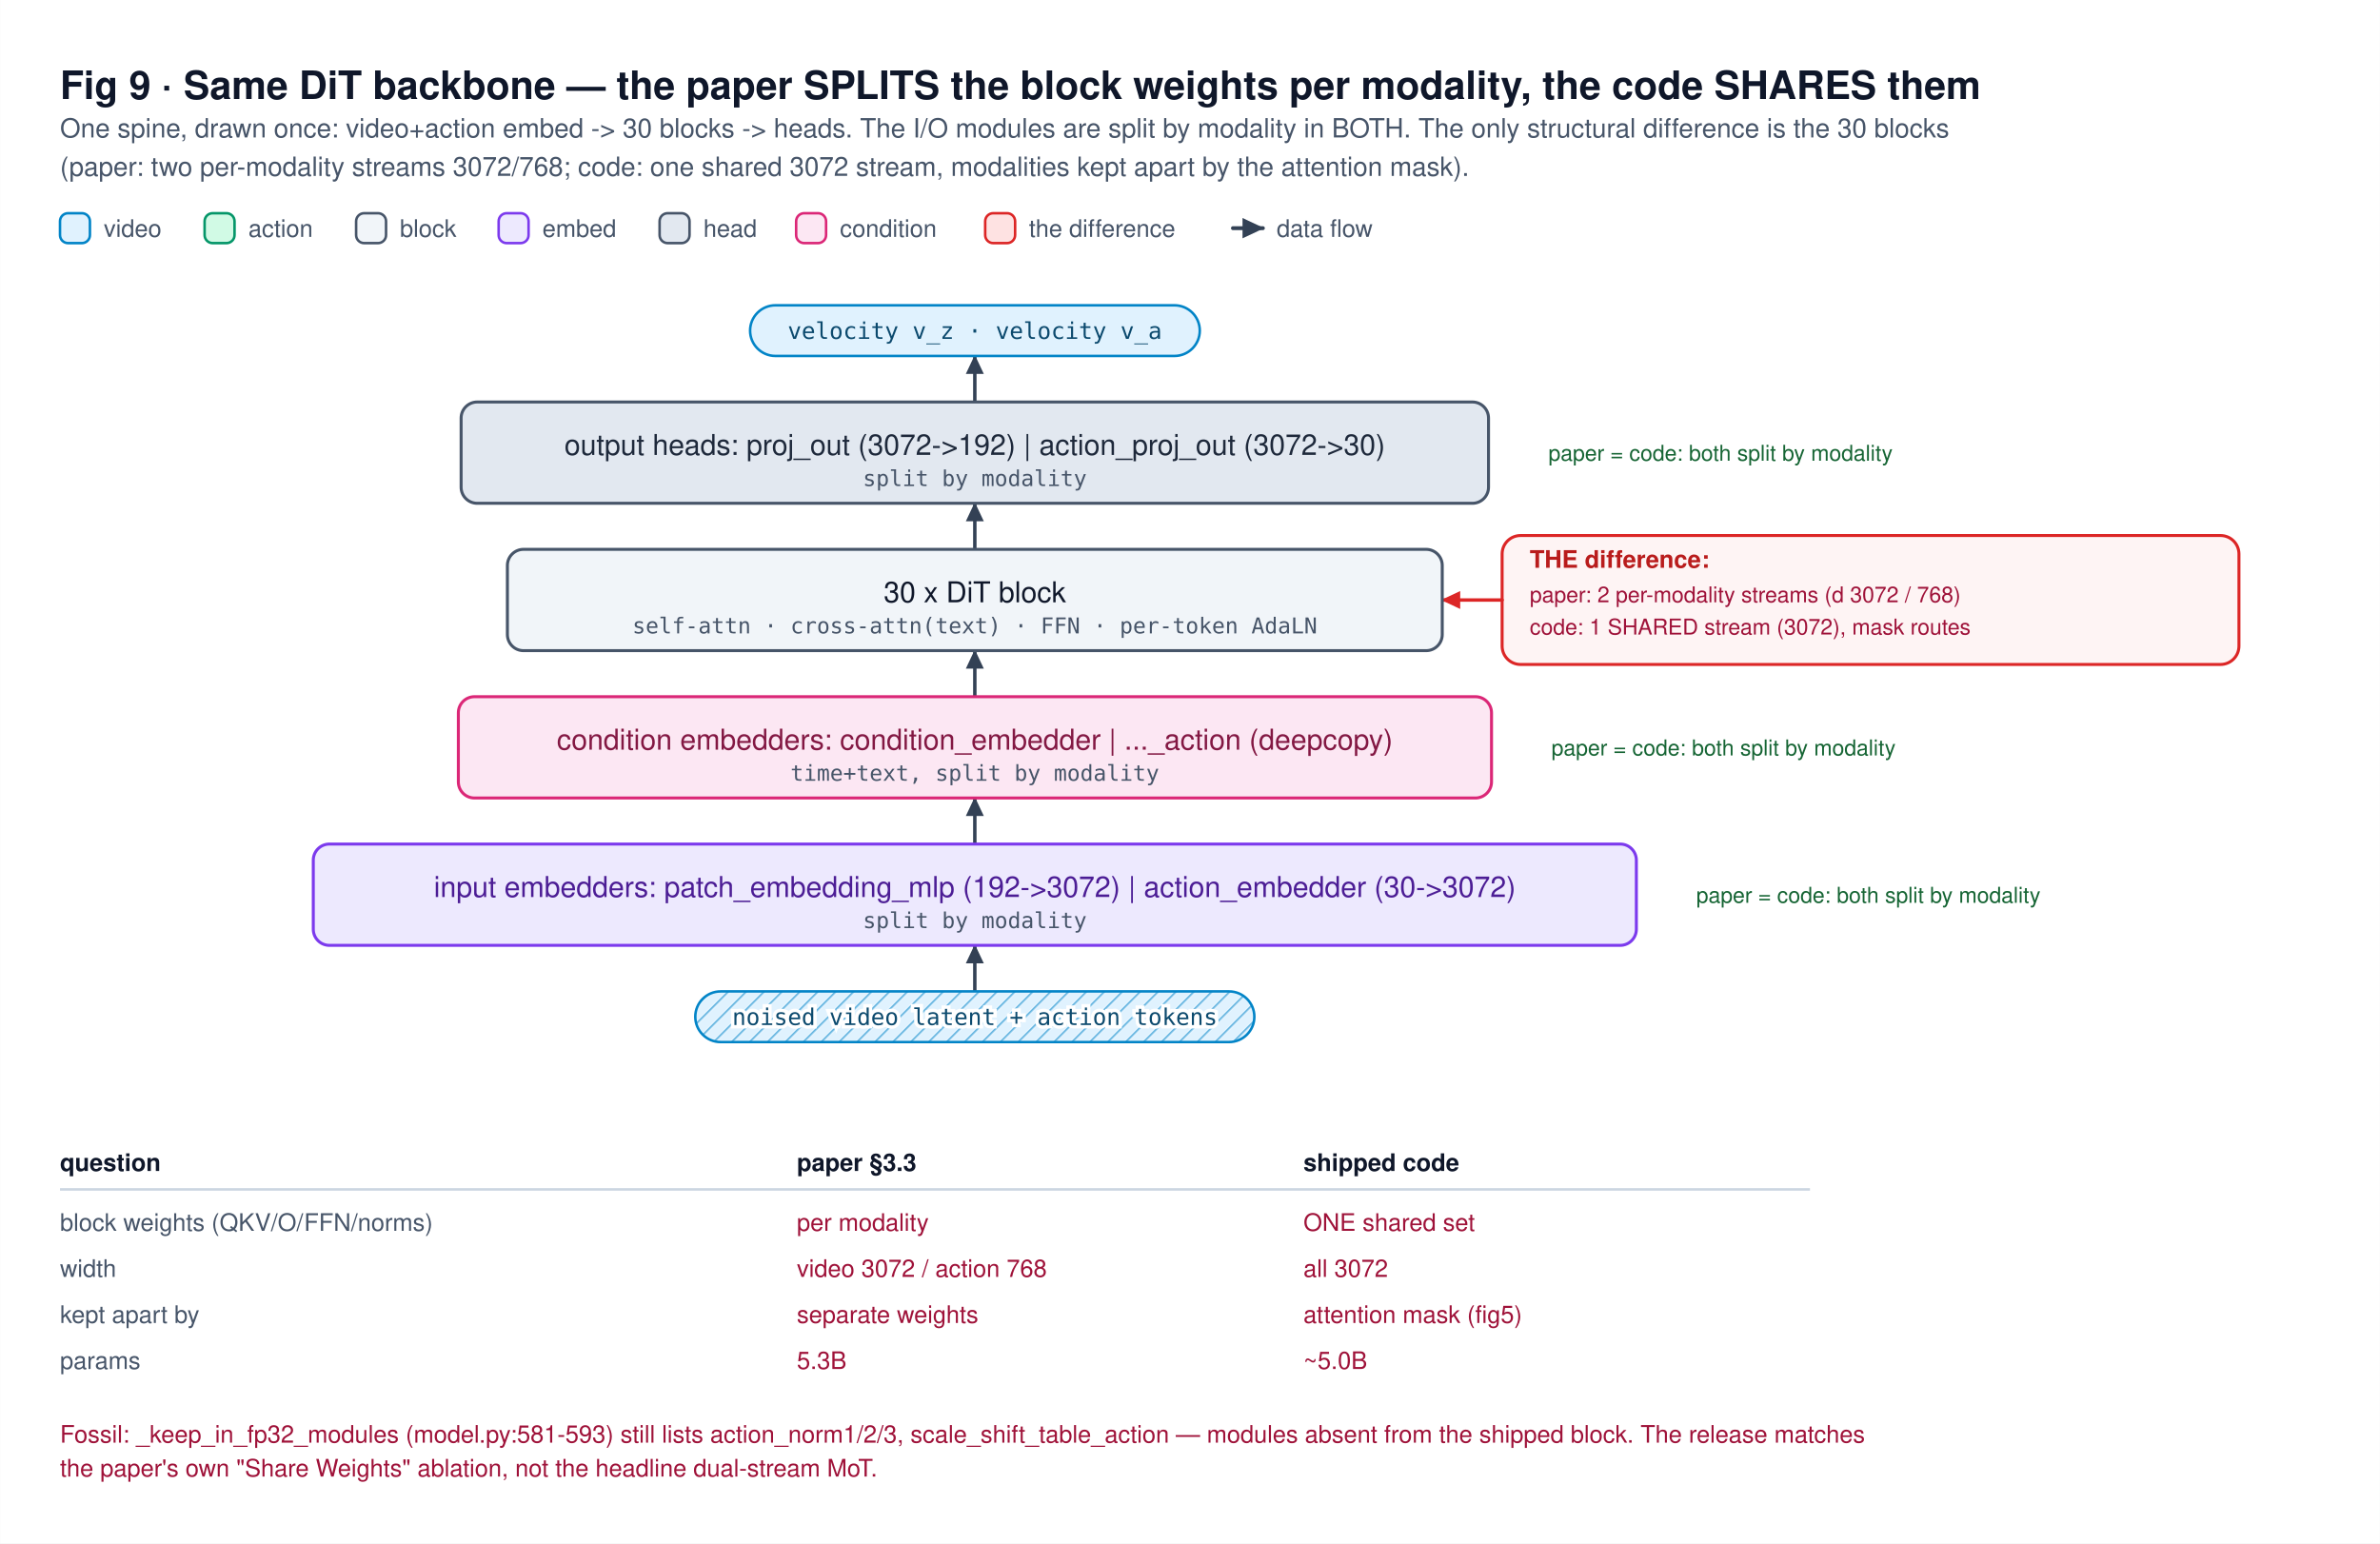
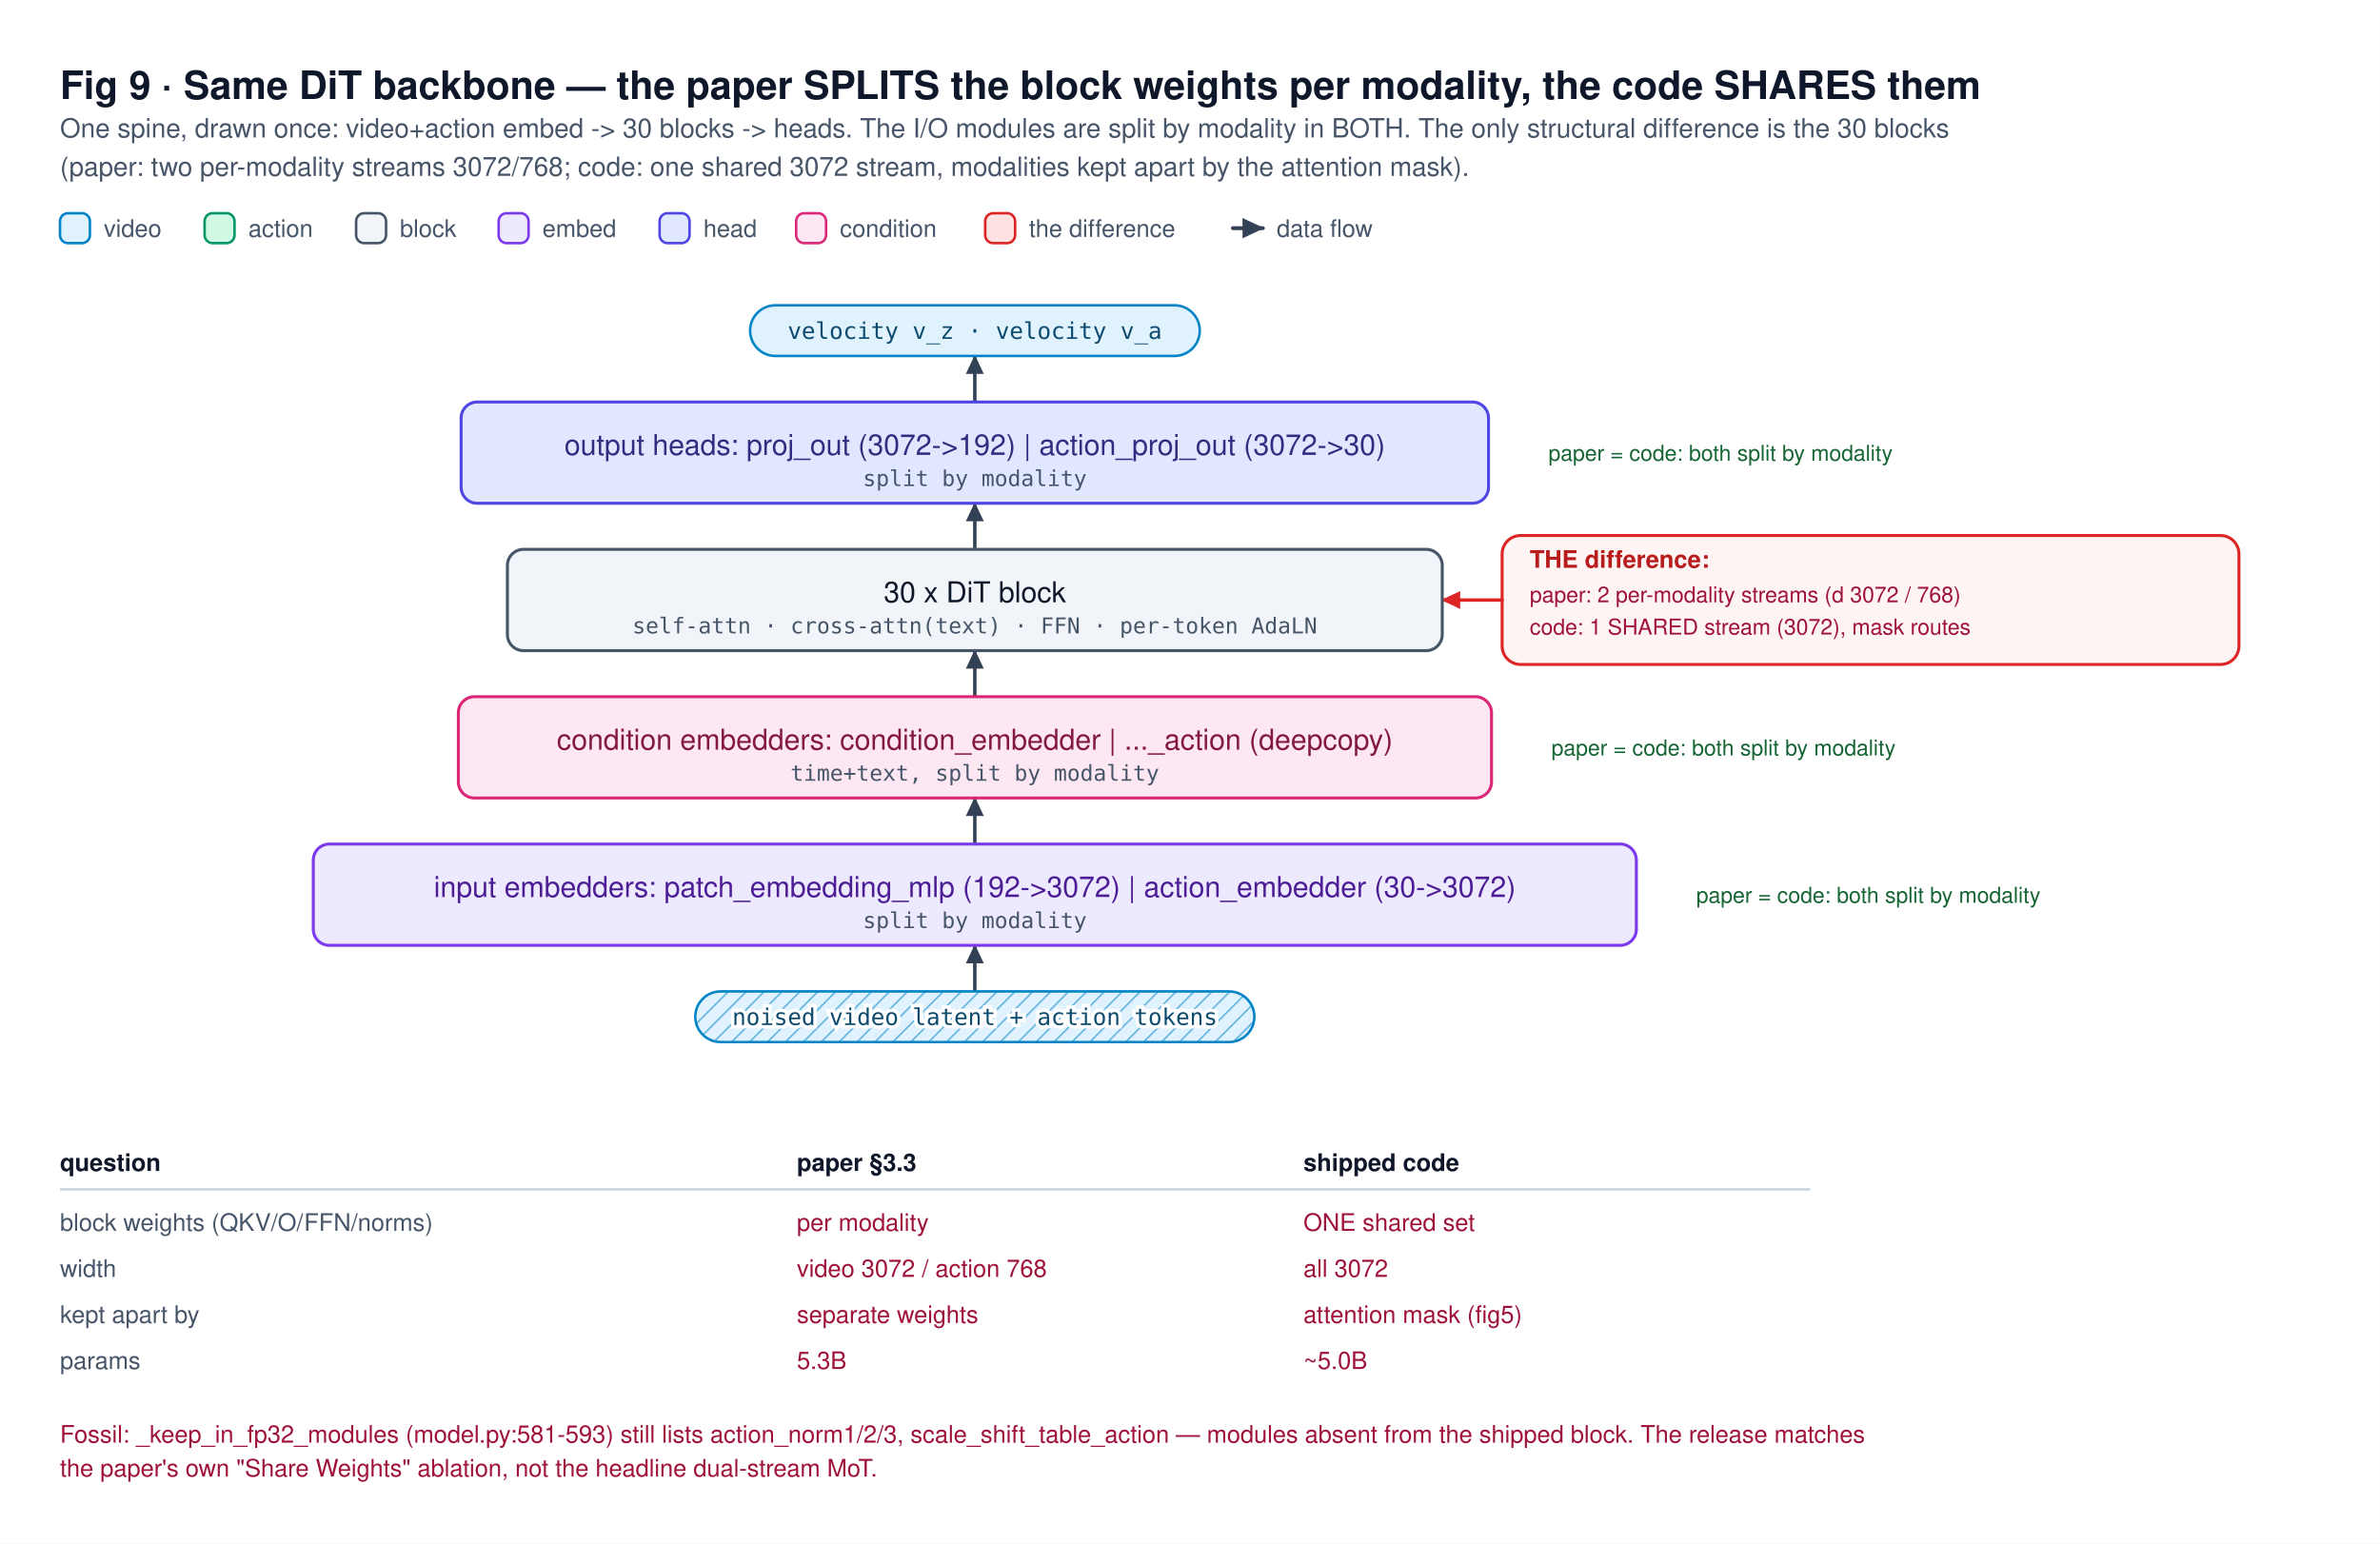
<svg xmlns="http://www.w3.org/2000/svg" viewBox="34.0 -2.6 1033.5 670.4" width="1033" height="670">
  <defs>
    <pattern id="hatch-E0F2FE-0284C7" width="5.5" height="5.5" patternUnits="userSpaceOnUse" patternTransform="rotate(45)">
      <rect width="5.5" height="5.5" fill="#E0F2FE" />
      <line x1="0" y1="0" x2="0" y2="5.5" stroke="#0284C7" stroke-width="1.4" stroke-opacity="0.55" />
    </pattern>
    <marker id="arr-334155" viewBox="0 0 10 10" refX="8.5" refY="5" markerWidth="6.5" markerHeight="6.5" orient="auto-start-reverse">
      <path d="M0.5,1 L9,5 L0.5,9 Z" fill="#334155" />
    </marker>
    <marker id="arr-DC2626" viewBox="0 0 10 10" refX="8.5" refY="5" markerWidth="6.5" markerHeight="6.5" orient="auto-start-reverse">
      <path d="M0.5,1 L9,5 L0.5,9 Z" fill="#DC2626" />
    </marker>
  </defs>
  <rect x="34.0" y="-2.6" width="1033.5" height="670.4" fill="#FFFFFF" />
  <g id="frames" />
  <g id="edges">
    <path d="M 457.3,428.0 L 457.3,408.0" fill="none" stroke="#334155" stroke-width="1.5" stroke-linejoin="round" stroke-linecap="round" marker-end="url(#arr-334155)" />
    <path d="M 457.3,364.0 L 457.3,344.0" fill="none" stroke="#334155" stroke-width="1.5" stroke-linejoin="round" stroke-linecap="round" marker-end="url(#arr-334155)" />
    <path d="M 457.3,300.0 L 457.3,280.0" fill="none" stroke="#334155" stroke-width="1.5" stroke-linejoin="round" stroke-linecap="round" marker-end="url(#arr-334155)" />
    <path d="M 457.3,236.0 L 457.3,216.0" fill="none" stroke="#334155" stroke-width="1.5" stroke-linejoin="round" stroke-linecap="round" marker-end="url(#arr-334155)" />
    <path d="M 457.3,172.0 L 457.3,152.0" fill="none" stroke="#334155" stroke-width="1.5" stroke-linejoin="round" stroke-linecap="round" marker-end="url(#arr-334155)" />
    <path d="M 686.3,258.0 L 660.3,258.0" fill="none" stroke="#DC2626" stroke-width="1.5" stroke-linejoin="round" stroke-linecap="round" marker-end="url(#arr-DC2626)" />
  </g>
  <g id="nodes">
    <rect x="359.7" y="130.0" width="195.3" height="22.0" rx="11.0" fill="#E0F2FE" stroke="#0284C7" stroke-width="1.1" />
    <text x="457.3" y="144.6" font-family="SF Mono, Menlo, Consolas, monospace" font-size="10.0px" fill="#0C4A6E" text-anchor="middle">velocity v_z  ·  velocity v_a</text>
-     <rect x="234.2" y="172.0" width="446.2" height="44.0" rx="7" fill="#E2E8F0" stroke="#475569" stroke-width="1.3" />
-     <text x="457.3" y="195.0" font-family="Helvetica Neue, Helvetica, Arial, sans-serif" font-size="12.5px" fill="#1E293B" text-anchor="middle" font-weight="500">output heads:  proj_out (3072-&gt;192)  |  action_proj_out (3072-&gt;30)</text>
+     <rect x="234.2" y="172.0" width="446.2" height="44.0" rx="7" fill="#E0E7FF" stroke="#4F46E5" stroke-width="1.3" />
+     <text x="457.3" y="195.0" font-family="Helvetica Neue, Helvetica, Arial, sans-serif" font-size="12.5px" fill="#312E81" text-anchor="middle" font-weight="500">output heads:  proj_out (3072-&gt;192)  |  action_proj_out (3072-&gt;30)</text>
    <text x="457.3" y="208.5" font-family="SF Mono, Menlo, Consolas, monospace" font-size="9.5px" fill="#475569" text-anchor="middle">split by modality</text>
    <rect x="254.3" y="236.0" width="406.0" height="44.0" rx="7" fill="#F1F5F9" stroke="#475569" stroke-width="1.3" />
    <text x="457.3" y="259.0" font-family="Helvetica Neue, Helvetica, Arial, sans-serif" font-size="12.5px" fill="#0F172A" text-anchor="middle" font-weight="500">30 x  DiT block</text>
    <text x="457.3" y="272.5" font-family="SF Mono, Menlo, Consolas, monospace" font-size="9.5px" fill="#475569" text-anchor="middle">self-attn · cross-attn(text) · FFN · per-token AdaLN</text>
    <rect x="233.0" y="300.0" width="448.7" height="44.0" rx="7" fill="#FCE7F3" stroke="#DB2777" stroke-width="1.3" />
    <text x="457.3" y="323.0" font-family="Helvetica Neue, Helvetica, Arial, sans-serif" font-size="12.5px" fill="#831843" text-anchor="middle" font-weight="500">condition embedders:  condition_embedder  |  ..._action (deepcopy)</text>
    <text x="457.3" y="336.5" font-family="SF Mono, Menlo, Consolas, monospace" font-size="9.5px" fill="#475569" text-anchor="middle">time+text, split by modality</text>
    <rect x="170.0" y="364.0" width="574.6" height="44.0" rx="7" fill="#EDE9FE" stroke="#7C3AED" stroke-width="1.3" />
    <text x="457.3" y="387.0" font-family="Helvetica Neue, Helvetica, Arial, sans-serif" font-size="12.5px" fill="#4C1D95" text-anchor="middle" font-weight="500">input embedders:  patch_embedding_mlp (192-&gt;3072)  |  action_embedder (30-&gt;3072)</text>
    <text x="457.3" y="400.5" font-family="SF Mono, Menlo, Consolas, monospace" font-size="9.5px" fill="#475569" text-anchor="middle">split by modality</text>
    <rect x="335.9" y="428.0" width="242.8" height="22.0" rx="11.0" fill="url(#hatch-E0F2FE-0284C7)" stroke="#0284C7" stroke-width="1.1" />
    <text x="457.3" y="442.6" font-family="SF Mono, Menlo, Consolas, monospace" font-size="10.0px" fill="#0C4A6E" text-anchor="middle" paint-order="stroke" stroke="#FFFFFF" stroke-width="3px">noised video latent  +  action tokens</text>
    <rect x="686.3" y="230.0" width="320.0" height="56.0" rx="8" fill="rgba(220,38,38,0.05)" stroke="#DC2626" stroke-width="1.3" />
    <rect x="60.0" y="90.0" width="13.0" height="13.0" rx="3.5" fill="#E0F2FE" stroke="#0284C7" stroke-width="1.1" />
    <text x="79.0" y="100.3" font-family="Helvetica Neue, Helvetica, Arial, sans-serif" font-size="10.5px" fill="#475569" text-anchor="start">video</text>
    <rect x="122.8" y="90.0" width="13.0" height="13.0" rx="3.5" fill="#D1FAE5" stroke="#059669" stroke-width="1.1" />
    <text x="141.8" y="100.3" font-family="Helvetica Neue, Helvetica, Arial, sans-serif" font-size="10.5px" fill="#475569" text-anchor="start">action</text>
    <rect x="188.6" y="90.0" width="13.0" height="13.0" rx="3.5" fill="#F1F5F9" stroke="#475569" stroke-width="1.1" />
    <text x="207.6" y="100.3" font-family="Helvetica Neue, Helvetica, Arial, sans-serif" font-size="10.5px" fill="#475569" text-anchor="start">block</text>
    <rect x="250.5" y="90.0" width="13.0" height="13.0" rx="3.5" fill="#EDE9FE" stroke="#7C3AED" stroke-width="1.1" />
    <text x="269.5" y="100.3" font-family="Helvetica Neue, Helvetica, Arial, sans-serif" font-size="10.5px" fill="#475569" text-anchor="start">embed</text>
-     <rect x="320.4" y="90.0" width="13.0" height="13.0" rx="3.5" fill="#E2E8F0" stroke="#475569" stroke-width="1.1" />
+     <rect x="320.4" y="90.0" width="13.0" height="13.0" rx="3.5" fill="#E0E7FF" stroke="#4F46E5" stroke-width="1.1" />
    <text x="339.4" y="100.3" font-family="Helvetica Neue, Helvetica, Arial, sans-serif" font-size="10.5px" fill="#475569" text-anchor="start">head</text>
    <rect x="379.7" y="90.0" width="13.0" height="13.0" rx="3.5" fill="#FCE7F3" stroke="#DB2777" stroke-width="1.1" />
    <text x="398.7" y="100.3" font-family="Helvetica Neue, Helvetica, Arial, sans-serif" font-size="10.5px" fill="#475569" text-anchor="start">condition</text>
    <rect x="461.8" y="90.0" width="13.0" height="13.0" rx="3.5" fill="#FEE2E2" stroke="#DC2626" stroke-width="1.1" />
    <text x="480.8" y="100.3" font-family="Helvetica Neue, Helvetica, Arial, sans-serif" font-size="10.5px" fill="#475569" text-anchor="start">the difference</text>
    <path d="M 569.4,96.5 L 582.4,96.5" fill="none" stroke="#334155" stroke-width="1.7" stroke-linejoin="round" stroke-linecap="round" marker-end="url(#arr-334155)" />
    <text x="588.4" y="100.3" font-family="Helvetica Neue, Helvetica, Arial, sans-serif" font-size="10.5px" fill="#475569" text-anchor="start">data flow</text>
  </g>
  <g id="labels">
    <text x="770.6" y="389.5" font-family="Helvetica Neue, Helvetica, Arial, sans-serif" font-size="9.5px" fill="#166534" text-anchor="start">paper = code:  both split by modality</text>
    <text x="707.7" y="325.5" font-family="Helvetica Neue, Helvetica, Arial, sans-serif" font-size="9.5px" fill="#166534" text-anchor="start">paper = code:  both split by modality</text>
    <text x="706.4" y="197.5" font-family="Helvetica Neue, Helvetica, Arial, sans-serif" font-size="9.5px" fill="#166534" text-anchor="start">paper = code:  both split by modality</text>
    <text x="698.3" y="244.0" font-family="Helvetica Neue, Helvetica, Arial, sans-serif" font-size="10.5px" fill="#B91C1C" text-anchor="start" font-weight="600">THE difference:</text>
    <text x="698.3" y="259.0" font-family="Helvetica Neue, Helvetica, Arial, sans-serif" font-size="9.5px" fill="#9F1239" text-anchor="start">paper: 2 per-modality streams (d 3072 / 768)</text>
    <text x="698.3" y="273.0" font-family="Helvetica Neue, Helvetica, Arial, sans-serif" font-size="9.5px" fill="#9F1239" text-anchor="start">code: 1 SHARED stream (3072), mask routes</text>
    <text x="60.0" y="506.0" font-family="Helvetica Neue, Helvetica, Arial, sans-serif" font-size="10.5px" fill="#0F172A" text-anchor="start" font-weight="600">question</text>
    <text x="380.0" y="506.0" font-family="Helvetica Neue, Helvetica, Arial, sans-serif" font-size="10.5px" fill="#0F172A" text-anchor="start" font-weight="600">paper §3.3</text>
    <text x="600.0" y="506.0" font-family="Helvetica Neue, Helvetica, Arial, sans-serif" font-size="10.5px" fill="#0F172A" text-anchor="start" font-weight="600">shipped code</text>
    <line x1="60.0" y1="514.0" x2="820.0" y2="514.0" stroke="#CBD5E1" stroke-width="1.1" stroke-linecap="butt" />
    <text x="60.0" y="532.0" font-family="Helvetica Neue, Helvetica, Arial, sans-serif" font-size="10.5px" fill="#475569" text-anchor="start">block weights (QKV/O/FFN/norms)</text>
    <text x="380.0" y="532.0" font-family="Helvetica Neue, Helvetica, Arial, sans-serif" font-size="10.5px" fill="#9F1239" text-anchor="start">per modality</text>
    <text x="600.0" y="532.0" font-family="Helvetica Neue, Helvetica, Arial, sans-serif" font-size="10.5px" fill="#9F1239" text-anchor="start">ONE shared set</text>
    <text x="60.0" y="552.0" font-family="Helvetica Neue, Helvetica, Arial, sans-serif" font-size="10.5px" fill="#475569" text-anchor="start">width</text>
    <text x="380.0" y="552.0" font-family="Helvetica Neue, Helvetica, Arial, sans-serif" font-size="10.5px" fill="#9F1239" text-anchor="start">video 3072 / action 768</text>
    <text x="600.0" y="552.0" font-family="Helvetica Neue, Helvetica, Arial, sans-serif" font-size="10.5px" fill="#9F1239" text-anchor="start">all 3072</text>
    <text x="60.0" y="572.0" font-family="Helvetica Neue, Helvetica, Arial, sans-serif" font-size="10.5px" fill="#475569" text-anchor="start">kept apart by</text>
    <text x="380.0" y="572.0" font-family="Helvetica Neue, Helvetica, Arial, sans-serif" font-size="10.5px" fill="#9F1239" text-anchor="start">separate weights</text>
    <text x="600.0" y="572.0" font-family="Helvetica Neue, Helvetica, Arial, sans-serif" font-size="10.5px" fill="#9F1239" text-anchor="start">attention mask (fig5)</text>
    <text x="60.0" y="592.0" font-family="Helvetica Neue, Helvetica, Arial, sans-serif" font-size="10.5px" fill="#475569" text-anchor="start">params</text>
    <text x="380.0" y="592.0" font-family="Helvetica Neue, Helvetica, Arial, sans-serif" font-size="10.5px" fill="#9F1239" text-anchor="start">5.3B</text>
    <text x="600.0" y="592.0" font-family="Helvetica Neue, Helvetica, Arial, sans-serif" font-size="10.5px" fill="#9F1239" text-anchor="start">~5.0B</text>
    <text x="60.0" y="624.0" font-family="Helvetica Neue, Helvetica, Arial, sans-serif" font-size="10.5px" fill="#9F1239" text-anchor="start">Fossil: _keep_in_fp32_modules (model.py:581-593) still lists action_norm1/2/3, scale_shift_table_action — modules absent from the shipped block. The release matches</text>
    <text x="60.0" y="638.7" font-family="Helvetica Neue, Helvetica, Arial, sans-serif" font-size="10.5px" fill="#9F1239" text-anchor="start">the paper's own "Share Weights" ablation, not the headline dual-stream MoT.</text>
    <text x="60.0" y="73.8" font-family="Helvetica Neue, Helvetica, Arial, sans-serif" font-size="11.5px" fill="#475569" text-anchor="start">(paper: two per-modality streams 3072/768; code: one shared 3072 stream, modalities kept apart by the attention mask).</text>
    <text x="60.0" y="57.1" font-family="Helvetica Neue, Helvetica, Arial, sans-serif" font-size="11.5px" fill="#475569" text-anchor="start">One spine, drawn once: video+action embed -&gt; 30 blocks -&gt; heads. The I/O modules are split by modality in BOTH. The only structural difference is the 30 blocks</text>
    <text x="60.0" y="40.4" font-family="Helvetica Neue, Helvetica, Arial, sans-serif" font-size="17px" fill="#0F172A" text-anchor="start" font-weight="600">Fig 9 · Same DiT backbone — the paper SPLITS the block weights per modality, the code SHARES them</text>
  </g>
</svg>
